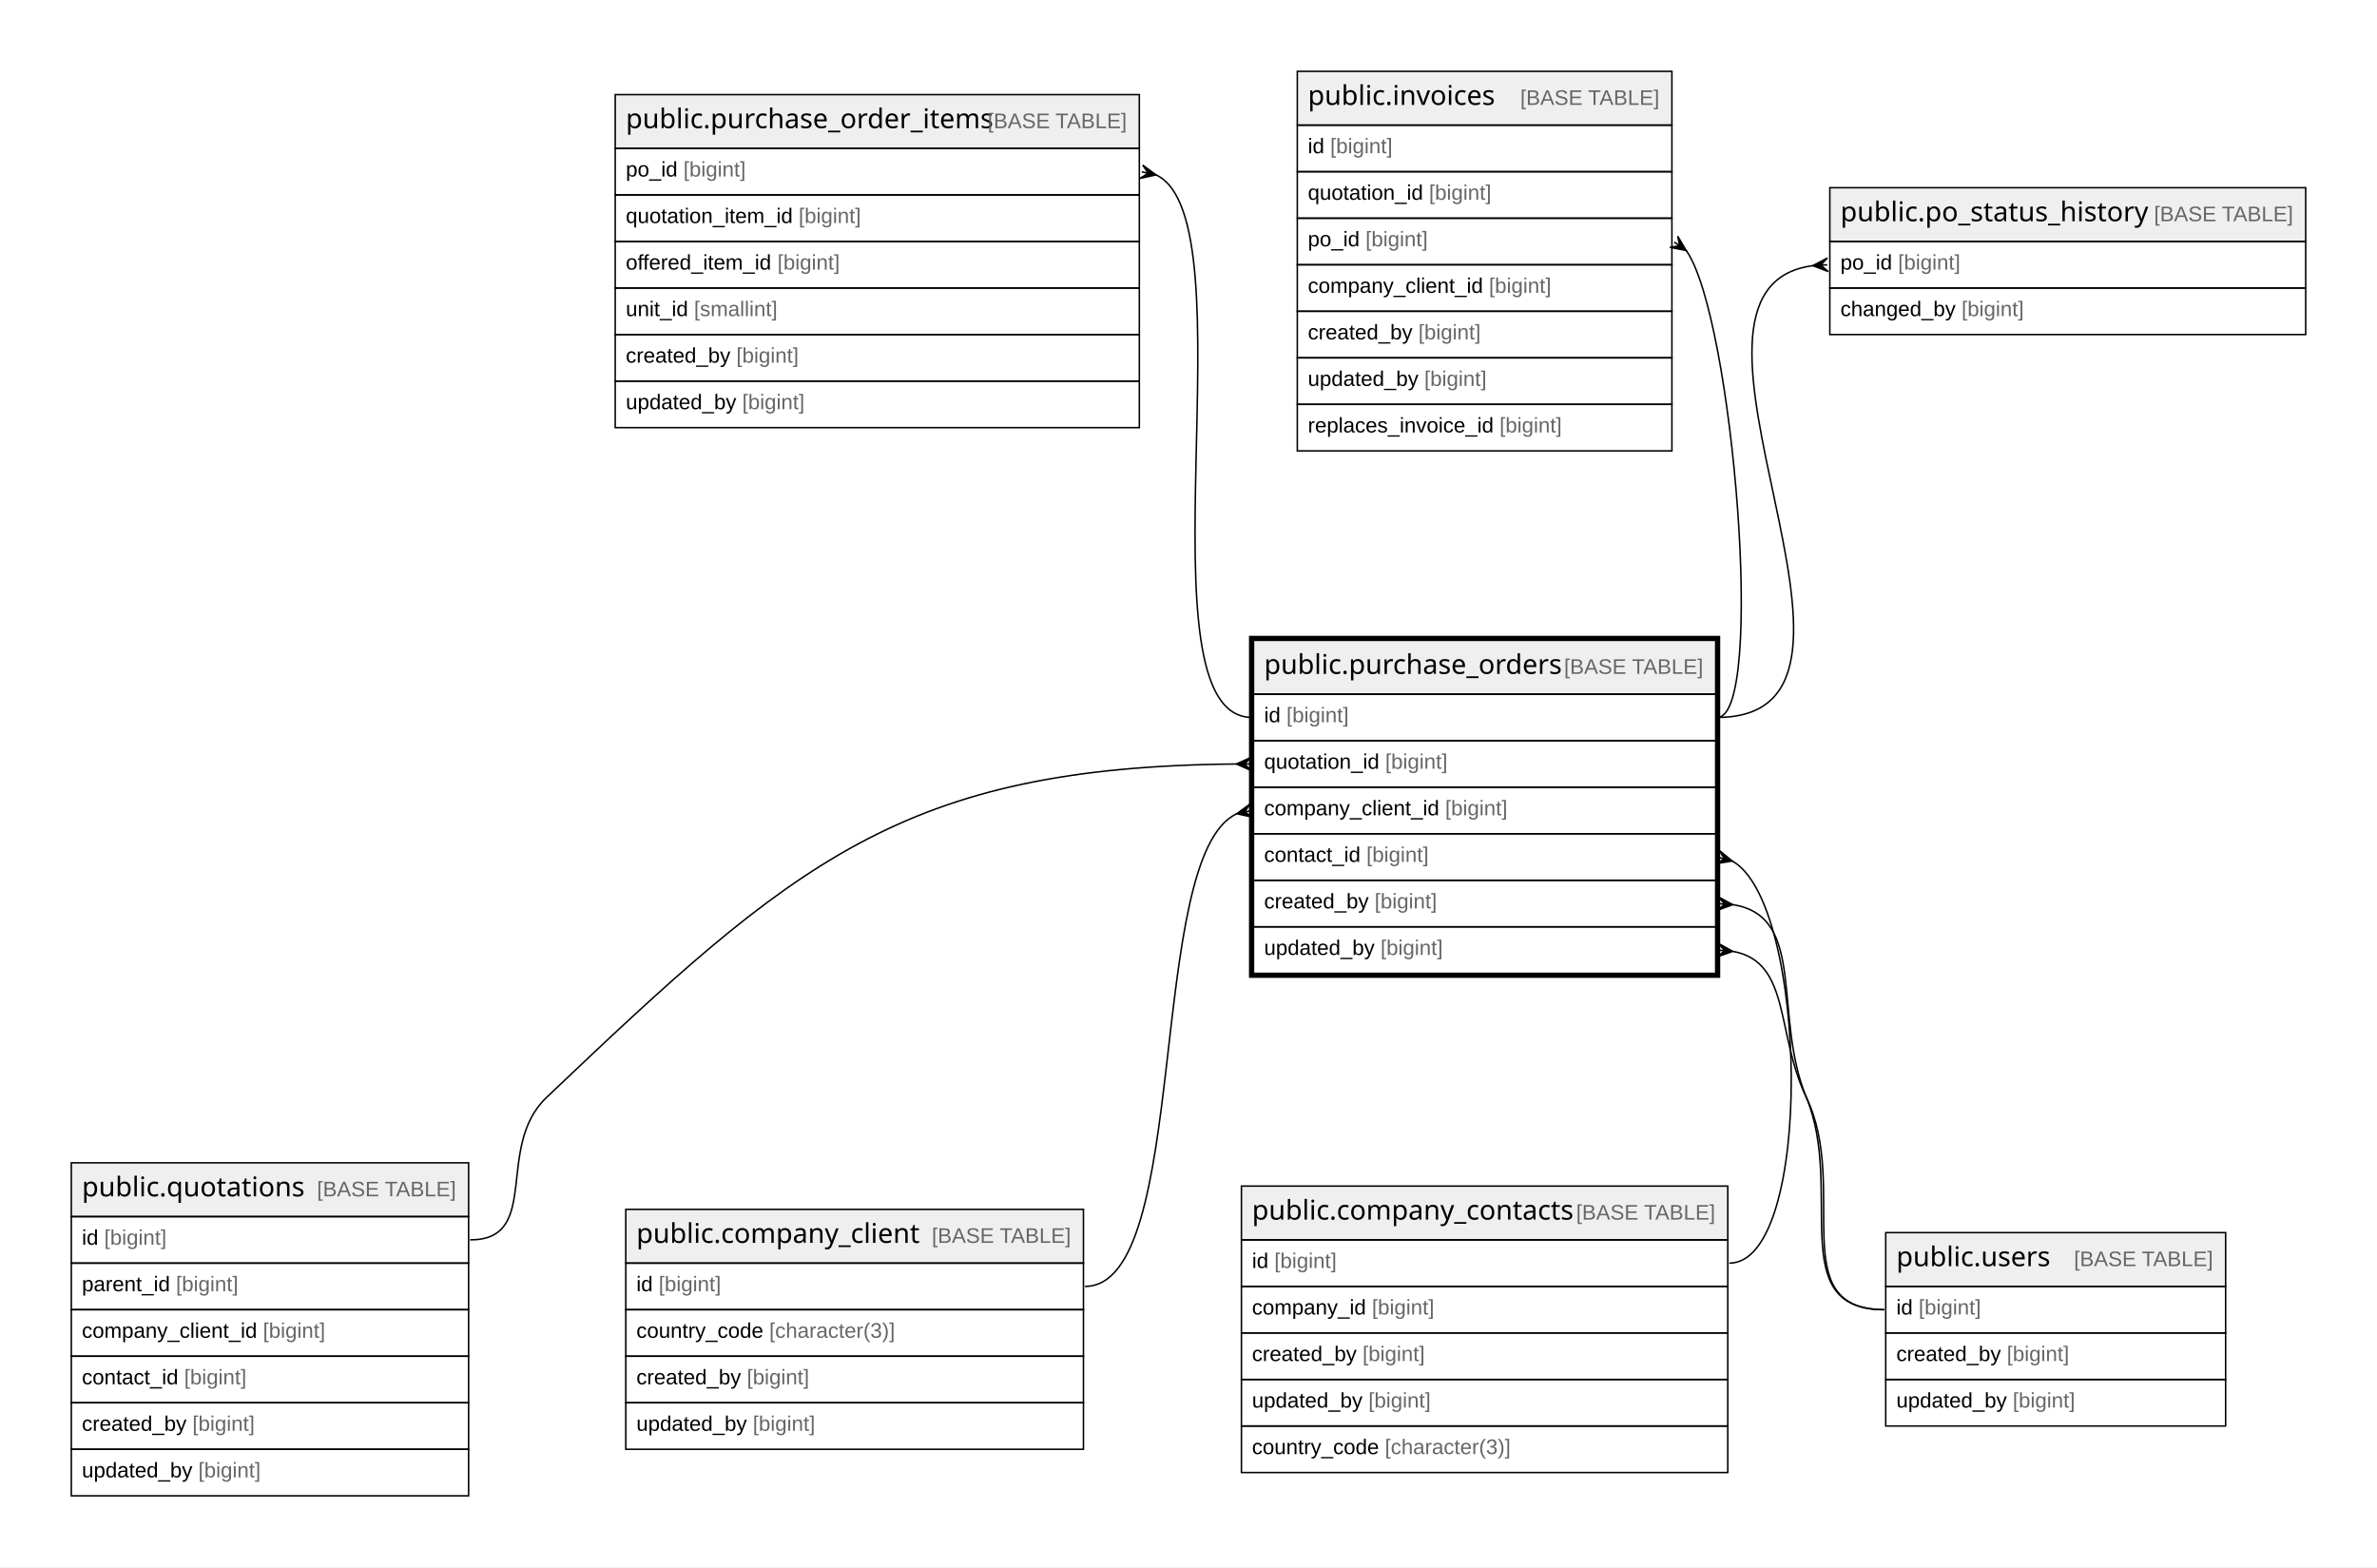
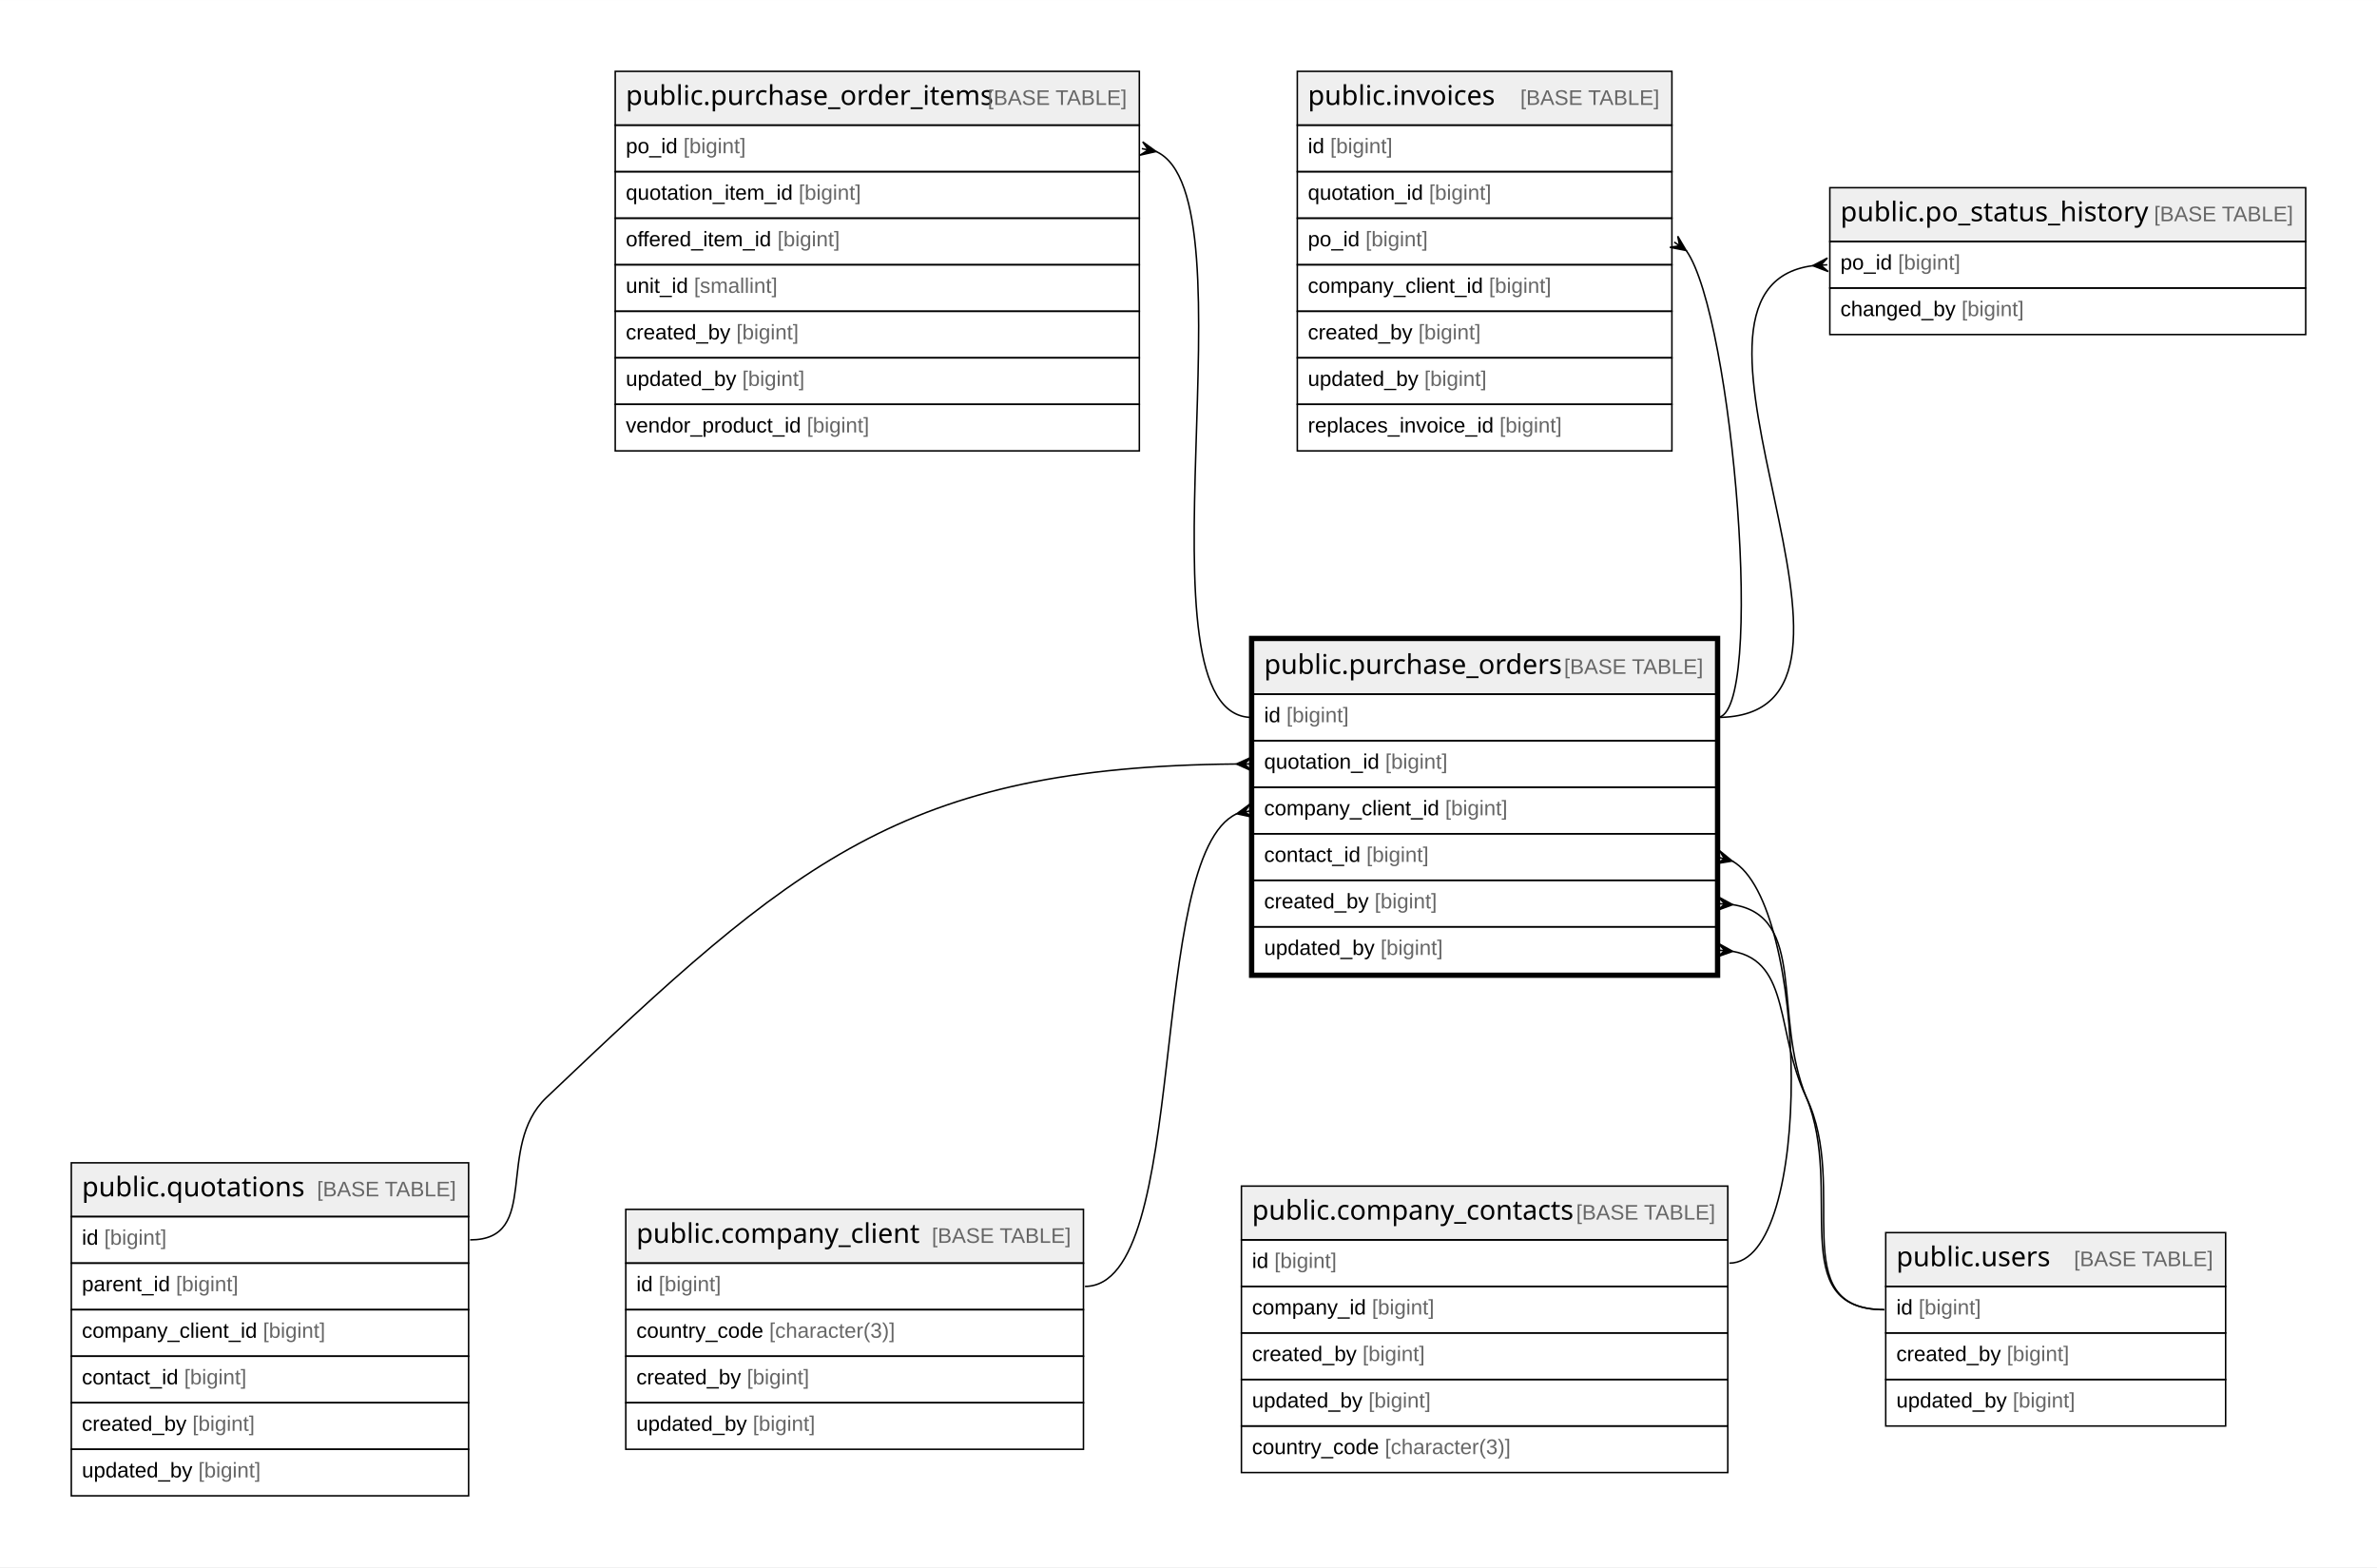
<svg xmlns="http://www.w3.org/2000/svg" width="1573pt" height="1037pt" viewBox="0.00 0.00 1573.38 1037.20">
  <g id="graph0" class="graph" transform="scale(1 1) rotate(0) translate(4 1033.2)">
    <polygon fill="white" stroke="none" points="-4,4 -4,-1033.2 1569.38,-1033.2 1569.38,4 -4,4" />
    <g id="node1" class="node">
      <polygon fill="#efefef" stroke="none" points="825.72,-573.8 825.72,-609.4 1131.65,-609.4 1131.65,-573.8 825.72,-573.8" />
      <polygon fill="none" stroke="black" points="825.72,-573.8 825.72,-609.4 1131.65,-609.4 1131.65,-573.8 825.72,-573.8" />
      <text text-anchor="start" x="832.72" y="-587.2" font-family="Arial Bold" font-size="18.00">public.purchase_orders</text>
      <text text-anchor="start" x="1000.16" y="-587.2" font-family="Arial" font-size="14.00">    </text>
      <text text-anchor="start" x="1031.28" y="-587.2" font-family="Arial" font-size="14.00" fill="#666666">[BASE TABLE]</text>
      <polygon fill="none" stroke="black" points="825.72,-543 825.72,-573.8 1131.65,-573.8 1131.65,-543 825.72,-543" />
      <text text-anchor="start" x="832.72" y="-555.2" font-family="Arial" font-size="14.00">id </text>
      <text text-anchor="start" x="847.51" y="-555.2" font-family="Arial" font-size="14.00" fill="#666666">[bigint]</text>
      <polygon fill="none" stroke="black" points="825.72,-512.2 825.72,-543 1131.65,-543 1131.65,-512.2 825.72,-512.2" />
      <text text-anchor="start" x="832.72" y="-524.4" font-family="Arial" font-size="14.00">quotation_id </text>
      <text text-anchor="start" x="912.9" y="-524.4" font-family="Arial" font-size="14.00" fill="#666666">[bigint]</text>
      <polygon fill="none" stroke="black" points="825.72,-481.4 825.72,-512.2 1131.65,-512.2 1131.65,-481.4 825.72,-481.4" />
      <text text-anchor="start" x="832.72" y="-493.6" font-family="Arial" font-size="14.00">company_client_id </text>
      <text text-anchor="start" x="952.57" y="-493.6" font-family="Arial" font-size="14.00" fill="#666666">[bigint]</text>
      <polygon fill="none" stroke="black" points="825.72,-450.6 825.72,-481.4 1131.65,-481.4 1131.65,-450.6 825.72,-450.6" />
      <text text-anchor="start" x="832.72" y="-462.8" font-family="Arial" font-size="14.00">contact_id </text>
      <text text-anchor="start" x="900.43" y="-462.8" font-family="Arial" font-size="14.00" fill="#666666">[bigint]</text>
      <polygon fill="none" stroke="black" points="825.72,-419.8 825.72,-450.6 1131.65,-450.6 1131.65,-419.8 825.72,-419.8" />
      <text text-anchor="start" x="832.72" y="-432" font-family="Arial" font-size="14.00">created_by </text>
      <text text-anchor="start" x="905.88" y="-432" font-family="Arial" font-size="14.00" fill="#666666">[bigint]</text>
      <polygon fill="none" stroke="black" points="825.72,-389 825.72,-419.8 1131.65,-419.8 1131.65,-389 825.72,-389" />
      <text text-anchor="start" x="832.72" y="-401.2" font-family="Arial" font-size="14.00">updated_by </text>
      <text text-anchor="start" x="909.79" y="-401.2" font-family="Arial" font-size="14.00" fill="#666666">[bigint]</text>
      <polygon fill="none" stroke="black" stroke-width="3" points="824.22,-387.5 824.22,-610.9 1133.15,-610.9 1133.15,-387.5 824.22,-387.5" />
    </g>
    <g id="node5" class="node">
      <polygon fill="#efefef" stroke="none" points="43.2,-228 43.2,-263.6 306.18,-263.6 306.18,-228 43.2,-228" />
      <polygon fill="none" stroke="black" points="43.2,-228 43.2,-263.6 306.18,-263.6 306.18,-228 43.2,-228" />
      <text text-anchor="start" x="50.2" y="-241.4" font-family="Arial Bold" font-size="18.00">public.quotations</text>
      <text text-anchor="start" x="174.69" y="-241.4" font-family="Arial" font-size="14.00">    </text>
      <text text-anchor="start" x="205.81" y="-241.4" font-family="Arial" font-size="14.00" fill="#666666">[BASE TABLE]</text>
      <polygon fill="none" stroke="black" points="43.2,-197.2 43.2,-228 306.18,-228 306.18,-197.2 43.2,-197.2" />
      <text text-anchor="start" x="50.2" y="-209.4" font-family="Arial" font-size="14.00">id </text>
      <text text-anchor="start" x="64.99" y="-209.4" font-family="Arial" font-size="14.00" fill="#666666">[bigint]</text>
      <polygon fill="none" stroke="black" points="43.2,-166.4 43.2,-197.2 306.18,-197.2 306.18,-166.4 43.2,-166.4" />
      <text text-anchor="start" x="50.2" y="-178.6" font-family="Arial" font-size="14.00">parent_id </text>
      <text text-anchor="start" x="112.47" y="-178.6" font-family="Arial" font-size="14.00" fill="#666666">[bigint]</text>
      <polygon fill="none" stroke="black" points="43.2,-135.6 43.2,-166.4 306.18,-166.4 306.18,-135.6 43.2,-135.6" />
      <text text-anchor="start" x="50.2" y="-147.8" font-family="Arial" font-size="14.00">company_client_id </text>
      <text text-anchor="start" x="170.05" y="-147.8" font-family="Arial" font-size="14.00" fill="#666666">[bigint]</text>
      <polygon fill="none" stroke="black" points="43.2,-104.8 43.2,-135.6 306.18,-135.6 306.18,-104.8 43.2,-104.8" />
      <text text-anchor="start" x="50.2" y="-117" font-family="Arial" font-size="14.00">contact_id </text>
      <text text-anchor="start" x="117.91" y="-117" font-family="Arial" font-size="14.00" fill="#666666">[bigint]</text>
      <polygon fill="none" stroke="black" points="43.2,-74 43.2,-104.8 306.18,-104.8 306.18,-74 43.2,-74" />
      <text text-anchor="start" x="50.2" y="-86.2" font-family="Arial" font-size="14.00">created_by </text>
      <text text-anchor="start" x="123.36" y="-86.2" font-family="Arial" font-size="14.00" fill="#666666">[bigint]</text>
      <polygon fill="none" stroke="black" points="43.2,-43.2 43.2,-74 306.18,-74 306.18,-43.2 43.2,-43.2" />
      <text text-anchor="start" x="50.2" y="-55.4" font-family="Arial" font-size="14.00">updated_by </text>
      <text text-anchor="start" x="127.27" y="-55.4" font-family="Arial" font-size="14.00" fill="#666666">[bigint]</text>
    </g>
    <g id="edge4" class="edge">
      <path fill="none" stroke="black" d="M814.41,-527.56C592.95,-525.68 521.57,-462.6 357.69,-306.8 323.26,-274.07 354.68,-212.6 307.18,-212.6" />
      <polygon fill="black" stroke="black" points="814.39,-527.56 824.37,-532.1 819.72,-527.58 824.05,-527.6 824.05,-527.6 824.05,-527.6 819.72,-527.58 824.41,-523.1 814.39,-527.56" />
    </g>
    <g id="node6" class="node">
      <polygon fill="#efefef" stroke="none" points="410.22,-197.2 410.22,-232.8 713.16,-232.8 713.16,-197.2 410.22,-197.2" />
      <polygon fill="none" stroke="black" points="410.22,-197.2 410.22,-232.8 713.16,-232.8 713.16,-197.2 410.22,-197.2" />
      <text text-anchor="start" x="417.22" y="-210.6" font-family="Arial Bold" font-size="18.00">public.company_client</text>
      <text text-anchor="start" x="581.67" y="-210.6" font-family="Arial" font-size="14.00">    </text>
      <text text-anchor="start" x="612.79" y="-210.6" font-family="Arial" font-size="14.00" fill="#666666">[BASE TABLE]</text>
      <polygon fill="none" stroke="black" points="410.22,-166.4 410.22,-197.2 713.16,-197.2 713.16,-166.4 410.22,-166.4" />
      <text text-anchor="start" x="417.22" y="-178.6" font-family="Arial" font-size="14.00">id </text>
      <text text-anchor="start" x="432" y="-178.6" font-family="Arial" font-size="14.00" fill="#666666">[bigint]</text>
      <polygon fill="none" stroke="black" points="410.22,-135.6 410.22,-166.4 713.16,-166.4 713.16,-135.6 410.22,-135.6" />
      <text text-anchor="start" x="417.22" y="-147.8" font-family="Arial" font-size="14.00">country_code </text>
      <text text-anchor="start" x="505.16" y="-147.8" font-family="Arial" font-size="14.00" fill="#666666">[character(3)]</text>
      <polygon fill="none" stroke="black" points="410.22,-104.8 410.22,-135.6 713.16,-135.6 713.16,-104.8 410.22,-104.8" />
      <text text-anchor="start" x="417.22" y="-117" font-family="Arial" font-size="14.00">created_by </text>
      <text text-anchor="start" x="490.38" y="-117" font-family="Arial" font-size="14.00" fill="#666666">[bigint]</text>
      <polygon fill="none" stroke="black" points="410.22,-74 410.22,-104.8 713.16,-104.8 713.16,-74 410.22,-74" />
      <text text-anchor="start" x="417.22" y="-86.2" font-family="Arial" font-size="14.00">updated_by </text>
      <text text-anchor="start" x="494.29" y="-86.2" font-family="Arial" font-size="14.00" fill="#666666">[bigint]</text>
    </g>
    <g id="edge5" class="edge">
      <path fill="none" stroke="black" d="M814.63,-494.62C753.96,-466.79 784.72,-181.8 714.16,-181.8" />
      <polygon fill="black" stroke="black" points="814.62,-494.62 823.45,-501.13 819.84,-495.74 824.07,-496.66 824.07,-496.66 824.07,-496.66 819.84,-495.74 825.35,-492.33 814.62,-494.62" />
    </g>
    <g id="node7" class="node">
      <polygon fill="#efefef" stroke="none" points="817.72,-212.6 817.72,-248.2 1139.66,-248.2 1139.66,-212.6 817.72,-212.6" />
      <polygon fill="none" stroke="black" points="817.72,-212.6 817.72,-248.2 1139.66,-248.2 1139.66,-212.6 817.72,-212.6" />
      <text text-anchor="start" x="824.72" y="-226" font-family="Arial Bold" font-size="18.00">public.company_contacts</text>
      <text text-anchor="start" x="1008.17" y="-226" font-family="Arial" font-size="14.00">    </text>
      <text text-anchor="start" x="1039.28" y="-226" font-family="Arial" font-size="14.00" fill="#666666">[BASE TABLE]</text>
      <polygon fill="none" stroke="black" points="817.72,-181.8 817.72,-212.6 1139.66,-212.6 1139.66,-181.8 817.72,-181.8" />
      <text text-anchor="start" x="824.72" y="-194" font-family="Arial" font-size="14.00">id </text>
      <text text-anchor="start" x="839.51" y="-194" font-family="Arial" font-size="14.00" fill="#666666">[bigint]</text>
      <polygon fill="none" stroke="black" points="817.72,-151 817.72,-181.8 1139.66,-181.8 1139.66,-151 817.72,-151" />
      <text text-anchor="start" x="824.72" y="-163.2" font-family="Arial" font-size="14.00">company_id </text>
      <text text-anchor="start" x="904.1" y="-163.2" font-family="Arial" font-size="14.00" fill="#666666">[bigint]</text>
      <polygon fill="none" stroke="black" points="817.72,-120.2 817.72,-151 1139.66,-151 1139.66,-120.2 817.72,-120.2" />
      <text text-anchor="start" x="824.72" y="-132.4" font-family="Arial" font-size="14.00">created_by </text>
      <text text-anchor="start" x="897.88" y="-132.4" font-family="Arial" font-size="14.00" fill="#666666">[bigint]</text>
      <polygon fill="none" stroke="black" points="817.72,-89.4 817.72,-120.2 1139.66,-120.2 1139.66,-89.4 817.72,-89.4" />
      <text text-anchor="start" x="824.72" y="-101.6" font-family="Arial" font-size="14.00">updated_by </text>
      <text text-anchor="start" x="901.79" y="-101.6" font-family="Arial" font-size="14.00" fill="#666666">[bigint]</text>
      <polygon fill="none" stroke="black" points="817.72,-58.6 817.72,-89.4 1139.66,-89.4 1139.66,-58.6 817.72,-58.6" />
      <text text-anchor="start" x="824.72" y="-70.8" font-family="Arial" font-size="14.00">country_code </text>
      <text text-anchor="start" x="912.67" y="-70.8" font-family="Arial" font-size="14.00" fill="#666666">[character(3)]</text>
    </g>
    <g id="edge6" class="edge">
      <path fill="none" stroke="black" d="M1142.62,-463.34C1193.12,-435.42 1196.91,-197.2 1140.66,-197.2" />
      <polygon fill="black" stroke="black" points="1142.64,-463.34 1131.82,-461.57 1137.48,-464.71 1133.3,-465.83 1133.3,-465.83 1133.3,-465.83 1137.48,-464.71 1134.14,-470.26 1142.64,-463.34" />
    </g>
    <g id="node8" class="node">
      <polygon fill="#efefef" stroke="none" points="1244.2,-181.8 1244.2,-217.4 1469.18,-217.4 1469.18,-181.8 1244.2,-181.8" />
      <polygon fill="none" stroke="black" points="1244.2,-181.8 1244.2,-217.4 1469.18,-217.4 1469.18,-181.8 1244.2,-181.8" />
      <text text-anchor="start" x="1251.2" y="-195.2" font-family="Arial Bold" font-size="18.00">public.users</text>
      <text text-anchor="start" x="1337.69" y="-195.2" font-family="Arial" font-size="14.00">    </text>
      <text text-anchor="start" x="1368.8" y="-195.2" font-family="Arial" font-size="14.00" fill="#666666">[BASE TABLE]</text>
      <polygon fill="none" stroke="black" points="1244.2,-151 1244.2,-181.8 1469.18,-181.8 1469.18,-151 1244.2,-151" />
      <text text-anchor="start" x="1251.2" y="-163.2" font-family="Arial" font-size="14.00">id </text>
      <text text-anchor="start" x="1265.99" y="-163.2" font-family="Arial" font-size="14.00" fill="#666666">[bigint]</text>
      <polygon fill="none" stroke="black" points="1244.2,-120.2 1244.2,-151 1469.18,-151 1469.18,-120.2 1244.2,-120.2" />
      <text text-anchor="start" x="1251.2" y="-132.4" font-family="Arial" font-size="14.00">created_by </text>
      <text text-anchor="start" x="1324.36" y="-132.4" font-family="Arial" font-size="14.00" fill="#666666">[bigint]</text>
      <polygon fill="none" stroke="black" points="1244.2,-89.4 1244.2,-120.2 1469.18,-120.2 1469.18,-89.4 1244.2,-89.4" />
      <text text-anchor="start" x="1251.2" y="-101.6" font-family="Arial" font-size="14.00">updated_by </text>
      <text text-anchor="start" x="1328.27" y="-101.6" font-family="Arial" font-size="14.00" fill="#666666">[bigint]</text>
    </g>
    <g id="edge7" class="edge">
      <path fill="none" stroke="black" d="M1142.79,-434.49C1192.39,-427 1169.14,-361.46 1191.69,-306.8 1217.04,-245.36 1176.73,-166.4 1243.2,-166.4" />
      <polygon fill="black" stroke="black" points="1142.96,-434.48 1132.67,-430.69 1137.64,-434.85 1133.32,-435.15 1133.32,-435.15 1133.32,-435.15 1137.64,-434.85 1133.3,-439.67 1142.96,-434.48" />
    </g>
    <g id="edge8" class="edge">
      <path fill="none" stroke="black" d="M1142.92,-403.57C1181.52,-396.73 1171.37,-349.11 1191.69,-306.8 1220.47,-246.89 1176.73,-166.4 1243.2,-166.4" />
      <polygon fill="black" stroke="black" points="1142.95,-403.56 1132.62,-399.89 1137.64,-404 1133.32,-404.35 1133.32,-404.35 1133.32,-404.35 1137.64,-404 1133.35,-408.86 1142.95,-403.56" />
    </g>
    <g id="node2" class="node">
-       <polygon fill="#efefef" stroke="none" points="403.23,-935 403.23,-970.6 750.15,-970.6 750.15,-935 403.23,-935" />
-       <polygon fill="none" stroke="black" points="403.23,-935 403.23,-970.6 750.15,-970.6 750.15,-935 403.23,-935" />
-       <text text-anchor="start" x="410.23" y="-948.4" font-family="Arial Bold" font-size="18.00">public.purchase_order_items</text>
-       <text text-anchor="start" x="618.66" y="-948.4" font-family="Arial" font-size="14.00">    </text>
-       <text text-anchor="start" x="649.78" y="-948.4" font-family="Arial" font-size="14.00" fill="#666666">[BASE TABLE]</text>
-       <polygon fill="none" stroke="black" points="403.23,-904.2 403.23,-935 750.15,-935 750.15,-904.2 403.23,-904.2" />
-       <text text-anchor="start" x="410.23" y="-916.4" font-family="Arial" font-size="14.00">po_id </text>
-       <text text-anchor="start" x="448.37" y="-916.4" font-family="Arial" font-size="14.00" fill="#666666">[bigint]</text>
-       <polygon fill="none" stroke="black" points="403.23,-873.4 403.23,-904.2 750.15,-904.2 750.15,-873.4 403.23,-873.4" />
-       <text text-anchor="start" x="410.23" y="-885.6" font-family="Arial" font-size="14.00">quotation_item_id </text>
-       <text text-anchor="start" x="524.64" y="-885.6" font-family="Arial" font-size="14.00" fill="#666666">[bigint]</text>
-       <polygon fill="none" stroke="black" points="403.23,-842.6 403.23,-873.4 750.15,-873.4 750.15,-842.6 403.23,-842.6" />
-       <text text-anchor="start" x="410.23" y="-854.8" font-family="Arial" font-size="14.00">offered_item_id </text>
-       <text text-anchor="start" x="510.62" y="-854.8" font-family="Arial" font-size="14.00" fill="#666666">[bigint]</text>
-       <polygon fill="none" stroke="black" points="403.23,-811.8 403.23,-842.6 750.15,-842.6 750.15,-811.8 403.23,-811.8" />
-       <text text-anchor="start" x="410.23" y="-824" font-family="Arial" font-size="14.00">unit_id </text>
-       <text text-anchor="start" x="455.37" y="-824" font-family="Arial" font-size="14.00" fill="#666666">[smallint]</text>
-       <polygon fill="none" stroke="black" points="403.23,-781 403.23,-811.8 750.15,-811.8 750.15,-781 403.23,-781" />
-       <text text-anchor="start" x="410.23" y="-793.2" font-family="Arial" font-size="14.00">created_by </text>
-       <text text-anchor="start" x="483.39" y="-793.2" font-family="Arial" font-size="14.00" fill="#666666">[bigint]</text>
-       <polygon fill="none" stroke="black" points="403.23,-750.2 403.23,-781 750.15,-781 750.15,-750.2 403.23,-750.2" />
-       <text text-anchor="start" x="410.23" y="-762.4" font-family="Arial" font-size="14.00">updated_by </text>
-       <text text-anchor="start" x="487.3" y="-762.4" font-family="Arial" font-size="14.00" fill="#666666">[bigint]</text>
+       <polygon fill="#efefef" stroke="none" points="403.23,-950.4 403.23,-986 750.15,-986 750.15,-950.4 403.23,-950.4" />
+       <polygon fill="none" stroke="black" points="403.23,-950.4 403.23,-986 750.15,-986 750.15,-950.4 403.23,-950.4" />
+       <text text-anchor="start" x="410.23" y="-963.8" font-family="Arial Bold" font-size="18.00">public.purchase_order_items</text>
+       <text text-anchor="start" x="618.66" y="-963.8" font-family="Arial" font-size="14.00">    </text>
+       <text text-anchor="start" x="649.78" y="-963.8" font-family="Arial" font-size="14.00" fill="#666666">[BASE TABLE]</text>
+       <polygon fill="none" stroke="black" points="403.23,-919.6 403.23,-950.4 750.15,-950.4 750.15,-919.6 403.23,-919.6" />
+       <text text-anchor="start" x="410.23" y="-931.8" font-family="Arial" font-size="14.00">po_id </text>
+       <text text-anchor="start" x="448.37" y="-931.8" font-family="Arial" font-size="14.00" fill="#666666">[bigint]</text>
+       <polygon fill="none" stroke="black" points="403.23,-888.8 403.23,-919.6 750.15,-919.6 750.15,-888.8 403.23,-888.8" />
+       <text text-anchor="start" x="410.23" y="-901" font-family="Arial" font-size="14.00">quotation_item_id </text>
+       <text text-anchor="start" x="524.64" y="-901" font-family="Arial" font-size="14.00" fill="#666666">[bigint]</text>
+       <polygon fill="none" stroke="black" points="403.23,-858 403.23,-888.8 750.15,-888.8 750.15,-858 403.23,-858" />
+       <text text-anchor="start" x="410.23" y="-870.2" font-family="Arial" font-size="14.00">offered_item_id </text>
+       <text text-anchor="start" x="510.62" y="-870.2" font-family="Arial" font-size="14.00" fill="#666666">[bigint]</text>
+       <polygon fill="none" stroke="black" points="403.23,-827.2 403.23,-858 750.15,-858 750.15,-827.2 403.23,-827.2" />
+       <text text-anchor="start" x="410.23" y="-839.4" font-family="Arial" font-size="14.00">unit_id </text>
+       <text text-anchor="start" x="455.37" y="-839.4" font-family="Arial" font-size="14.00" fill="#666666">[smallint]</text>
+       <polygon fill="none" stroke="black" points="403.23,-796.4 403.23,-827.2 750.15,-827.2 750.15,-796.4 403.23,-796.4" />
+       <text text-anchor="start" x="410.23" y="-808.6" font-family="Arial" font-size="14.00">created_by </text>
+       <text text-anchor="start" x="483.39" y="-808.6" font-family="Arial" font-size="14.00" fill="#666666">[bigint]</text>
+       <polygon fill="none" stroke="black" points="403.23,-765.6 403.23,-796.4 750.15,-796.4 750.15,-765.6 403.23,-765.6" />
+       <text text-anchor="start" x="410.23" y="-777.8" font-family="Arial" font-size="14.00">updated_by </text>
+       <text text-anchor="start" x="487.3" y="-777.8" font-family="Arial" font-size="14.00" fill="#666666">[bigint]</text>
+       <polygon fill="none" stroke="black" points="403.23,-734.8 403.23,-765.6 750.15,-765.6 750.15,-734.8 403.23,-734.8" />
+       <text text-anchor="start" x="410.23" y="-747" font-family="Arial" font-size="14.00">vendor_product_id </text>
+       <text text-anchor="start" x="530.09" y="-747" font-family="Arial" font-size="14.00" fill="#666666">[bigint]</text>
    </g>
    <g id="edge1" class="edge">
-       <path fill="none" stroke="black" d="M761.18,-917.48C825.3,-887.88 746.49,-558.4 824.72,-558.4" />
-       <polygon fill="black" stroke="black" points="761.26,-917.46 750.55,-915.13 756.04,-918.57 751.8,-919.46 751.8,-919.46 751.8,-919.46 756.04,-918.57 752.41,-923.93 761.26,-917.46" />
+       <path fill="none" stroke="black" d="M761.16,-932.97C828.42,-903.33 743.12,-558.4 824.72,-558.4" />
+       <polygon fill="black" stroke="black" points="761.28,-932.95 750.58,-930.52 756.05,-934.01 751.81,-934.87 751.81,-934.87 751.81,-934.87 756.05,-934.01 752.37,-939.34 761.28,-932.95" />
    </g>
    <g id="node3" class="node">
      <polygon fill="#efefef" stroke="none" points="854.71,-950.4 854.71,-986 1102.67,-986 1102.67,-950.4 854.71,-950.4" />
      <polygon fill="none" stroke="black" points="854.71,-950.4 854.71,-986 1102.67,-986 1102.67,-950.4 854.71,-950.4" />
      <text text-anchor="start" x="861.71" y="-963.8" font-family="Arial Bold" font-size="18.00">public.invoices</text>
      <text text-anchor="start" x="971.18" y="-963.8" font-family="Arial" font-size="14.00">    </text>
      <text text-anchor="start" x="1002.3" y="-963.8" font-family="Arial" font-size="14.00" fill="#666666">[BASE TABLE]</text>
      <polygon fill="none" stroke="black" points="854.71,-919.6 854.71,-950.4 1102.67,-950.4 1102.67,-919.6 854.71,-919.6" />
      <text text-anchor="start" x="861.71" y="-931.8" font-family="Arial" font-size="14.00">id </text>
      <text text-anchor="start" x="876.49" y="-931.8" font-family="Arial" font-size="14.00" fill="#666666">[bigint]</text>
      <polygon fill="none" stroke="black" points="854.71,-888.8 854.71,-919.6 1102.67,-919.6 1102.67,-888.8 854.71,-888.8" />
      <text text-anchor="start" x="861.71" y="-901" font-family="Arial" font-size="14.00">quotation_id </text>
      <text text-anchor="start" x="941.88" y="-901" font-family="Arial" font-size="14.00" fill="#666666">[bigint]</text>
      <polygon fill="none" stroke="black" points="854.71,-858 854.71,-888.8 1102.67,-888.8 1102.67,-858 854.71,-858" />
      <text text-anchor="start" x="861.71" y="-870.2" font-family="Arial" font-size="14.00">po_id </text>
      <text text-anchor="start" x="899.85" y="-870.2" font-family="Arial" font-size="14.00" fill="#666666">[bigint]</text>
      <polygon fill="none" stroke="black" points="854.71,-827.2 854.71,-858 1102.67,-858 1102.67,-827.2 854.71,-827.2" />
      <text text-anchor="start" x="861.71" y="-839.4" font-family="Arial" font-size="14.00">company_client_id </text>
      <text text-anchor="start" x="981.55" y="-839.4" font-family="Arial" font-size="14.00" fill="#666666">[bigint]</text>
      <polygon fill="none" stroke="black" points="854.71,-796.4 854.71,-827.2 1102.67,-827.2 1102.67,-796.4 854.71,-796.4" />
      <text text-anchor="start" x="861.71" y="-808.6" font-family="Arial" font-size="14.00">created_by </text>
      <text text-anchor="start" x="934.86" y="-808.6" font-family="Arial" font-size="14.00" fill="#666666">[bigint]</text>
      <polygon fill="none" stroke="black" points="854.71,-765.6 854.71,-796.4 1102.67,-796.4 1102.67,-765.6 854.71,-765.6" />
      <text text-anchor="start" x="861.71" y="-777.8" font-family="Arial" font-size="14.00">updated_by </text>
      <text text-anchor="start" x="938.77" y="-777.8" font-family="Arial" font-size="14.00" fill="#666666">[bigint]</text>
      <polygon fill="none" stroke="black" points="854.71,-734.8 854.71,-765.6 1102.67,-765.6 1102.67,-734.8 854.71,-734.8" />
      <text text-anchor="start" x="861.71" y="-747" font-family="Arial" font-size="14.00">replaces_invoice_id </text>
      <text text-anchor="start" x="988.56" y="-747" font-family="Arial" font-size="14.00" fill="#666666">[bigint]</text>
    </g>
    <g id="edge2" class="edge">
      <path fill="none" stroke="black" d="M1112.16,-867.39C1143.14,-823.84 1164.92,-558.4 1132.65,-558.4" />
      <polygon fill="black" stroke="black" points="1112.11,-867.43 1101.34,-869.53 1107.75,-870.51 1104.22,-873.01 1104.22,-873.01 1104.22,-873.01 1107.75,-870.51 1106.54,-876.88 1112.11,-867.43" />
    </g>
    <g id="node4" class="node">
      <polygon fill="#efefef" stroke="none" points="1207.2,-873.4 1207.2,-909 1522.18,-909 1522.18,-873.4 1207.2,-873.4" />
      <polygon fill="none" stroke="black" points="1207.2,-873.4 1207.2,-909 1522.18,-909 1522.18,-873.4 1207.2,-873.4" />
      <text text-anchor="start" x="1214.2" y="-886.8" font-family="Arial Bold" font-size="18.00">public.po_status_history</text>
      <text text-anchor="start" x="1390.69" y="-886.8" font-family="Arial" font-size="14.00">    </text>
      <text text-anchor="start" x="1421.81" y="-886.8" font-family="Arial" font-size="14.00" fill="#666666">[BASE TABLE]</text>
      <polygon fill="none" stroke="black" points="1207.2,-842.6 1207.2,-873.4 1522.18,-873.4 1522.18,-842.6 1207.2,-842.6" />
      <text text-anchor="start" x="1214.2" y="-854.8" font-family="Arial" font-size="14.00">po_id </text>
      <text text-anchor="start" x="1252.34" y="-854.8" font-family="Arial" font-size="14.00" fill="#666666">[bigint]</text>
      <polygon fill="none" stroke="black" points="1207.2,-811.8 1207.2,-842.6 1522.18,-842.6 1522.18,-811.8 1207.2,-811.8" />
      <text text-anchor="start" x="1214.2" y="-824" font-family="Arial" font-size="14.00">changed_by </text>
      <text text-anchor="start" x="1294.38" y="-824" font-family="Arial" font-size="14.00" fill="#666666">[bigint]</text>
    </g>
    <g id="edge3" class="edge">
      <path fill="none" stroke="black" d="M1196.04,-857.39C1079.44,-842.41 1266.15,-558.4 1132.65,-558.4" />
      <polygon fill="black" stroke="black" points="1195.88,-857.38 1205.59,-862.47 1201.21,-857.7 1205.53,-857.96 1205.53,-857.96 1205.53,-857.96 1201.21,-857.7 1206.14,-853.49 1195.88,-857.38" />
    </g>
  </g>
</svg>
